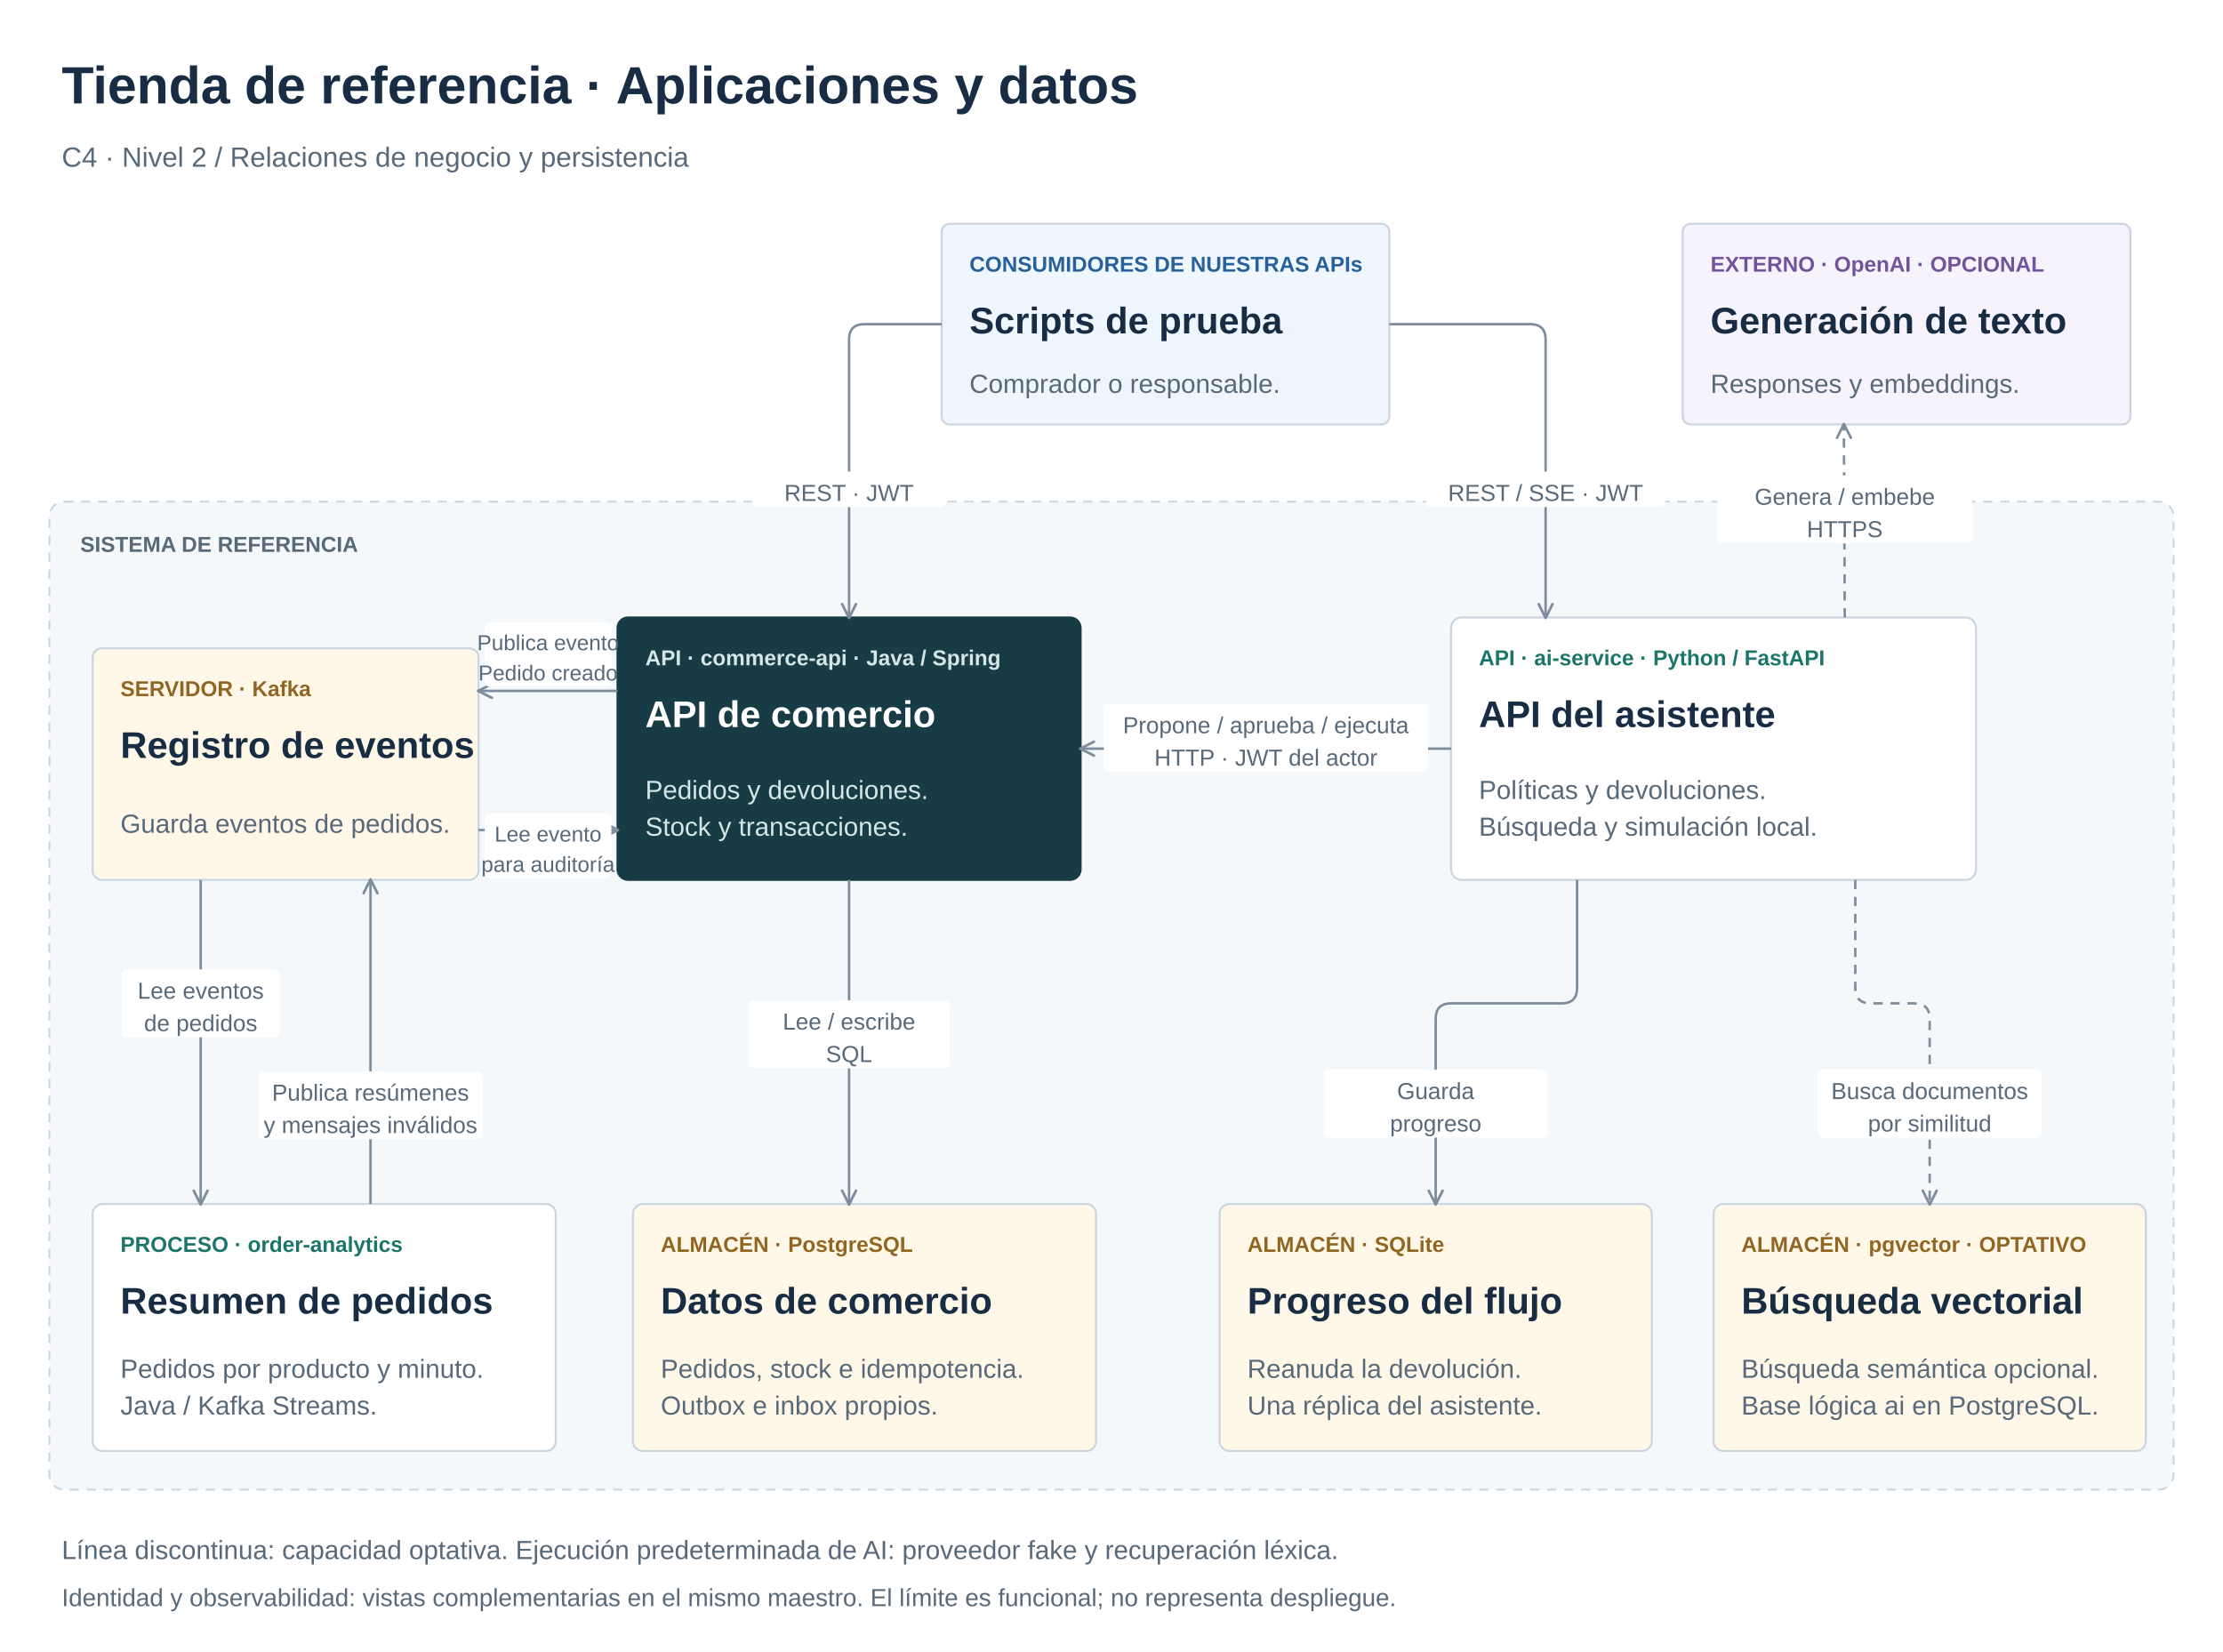
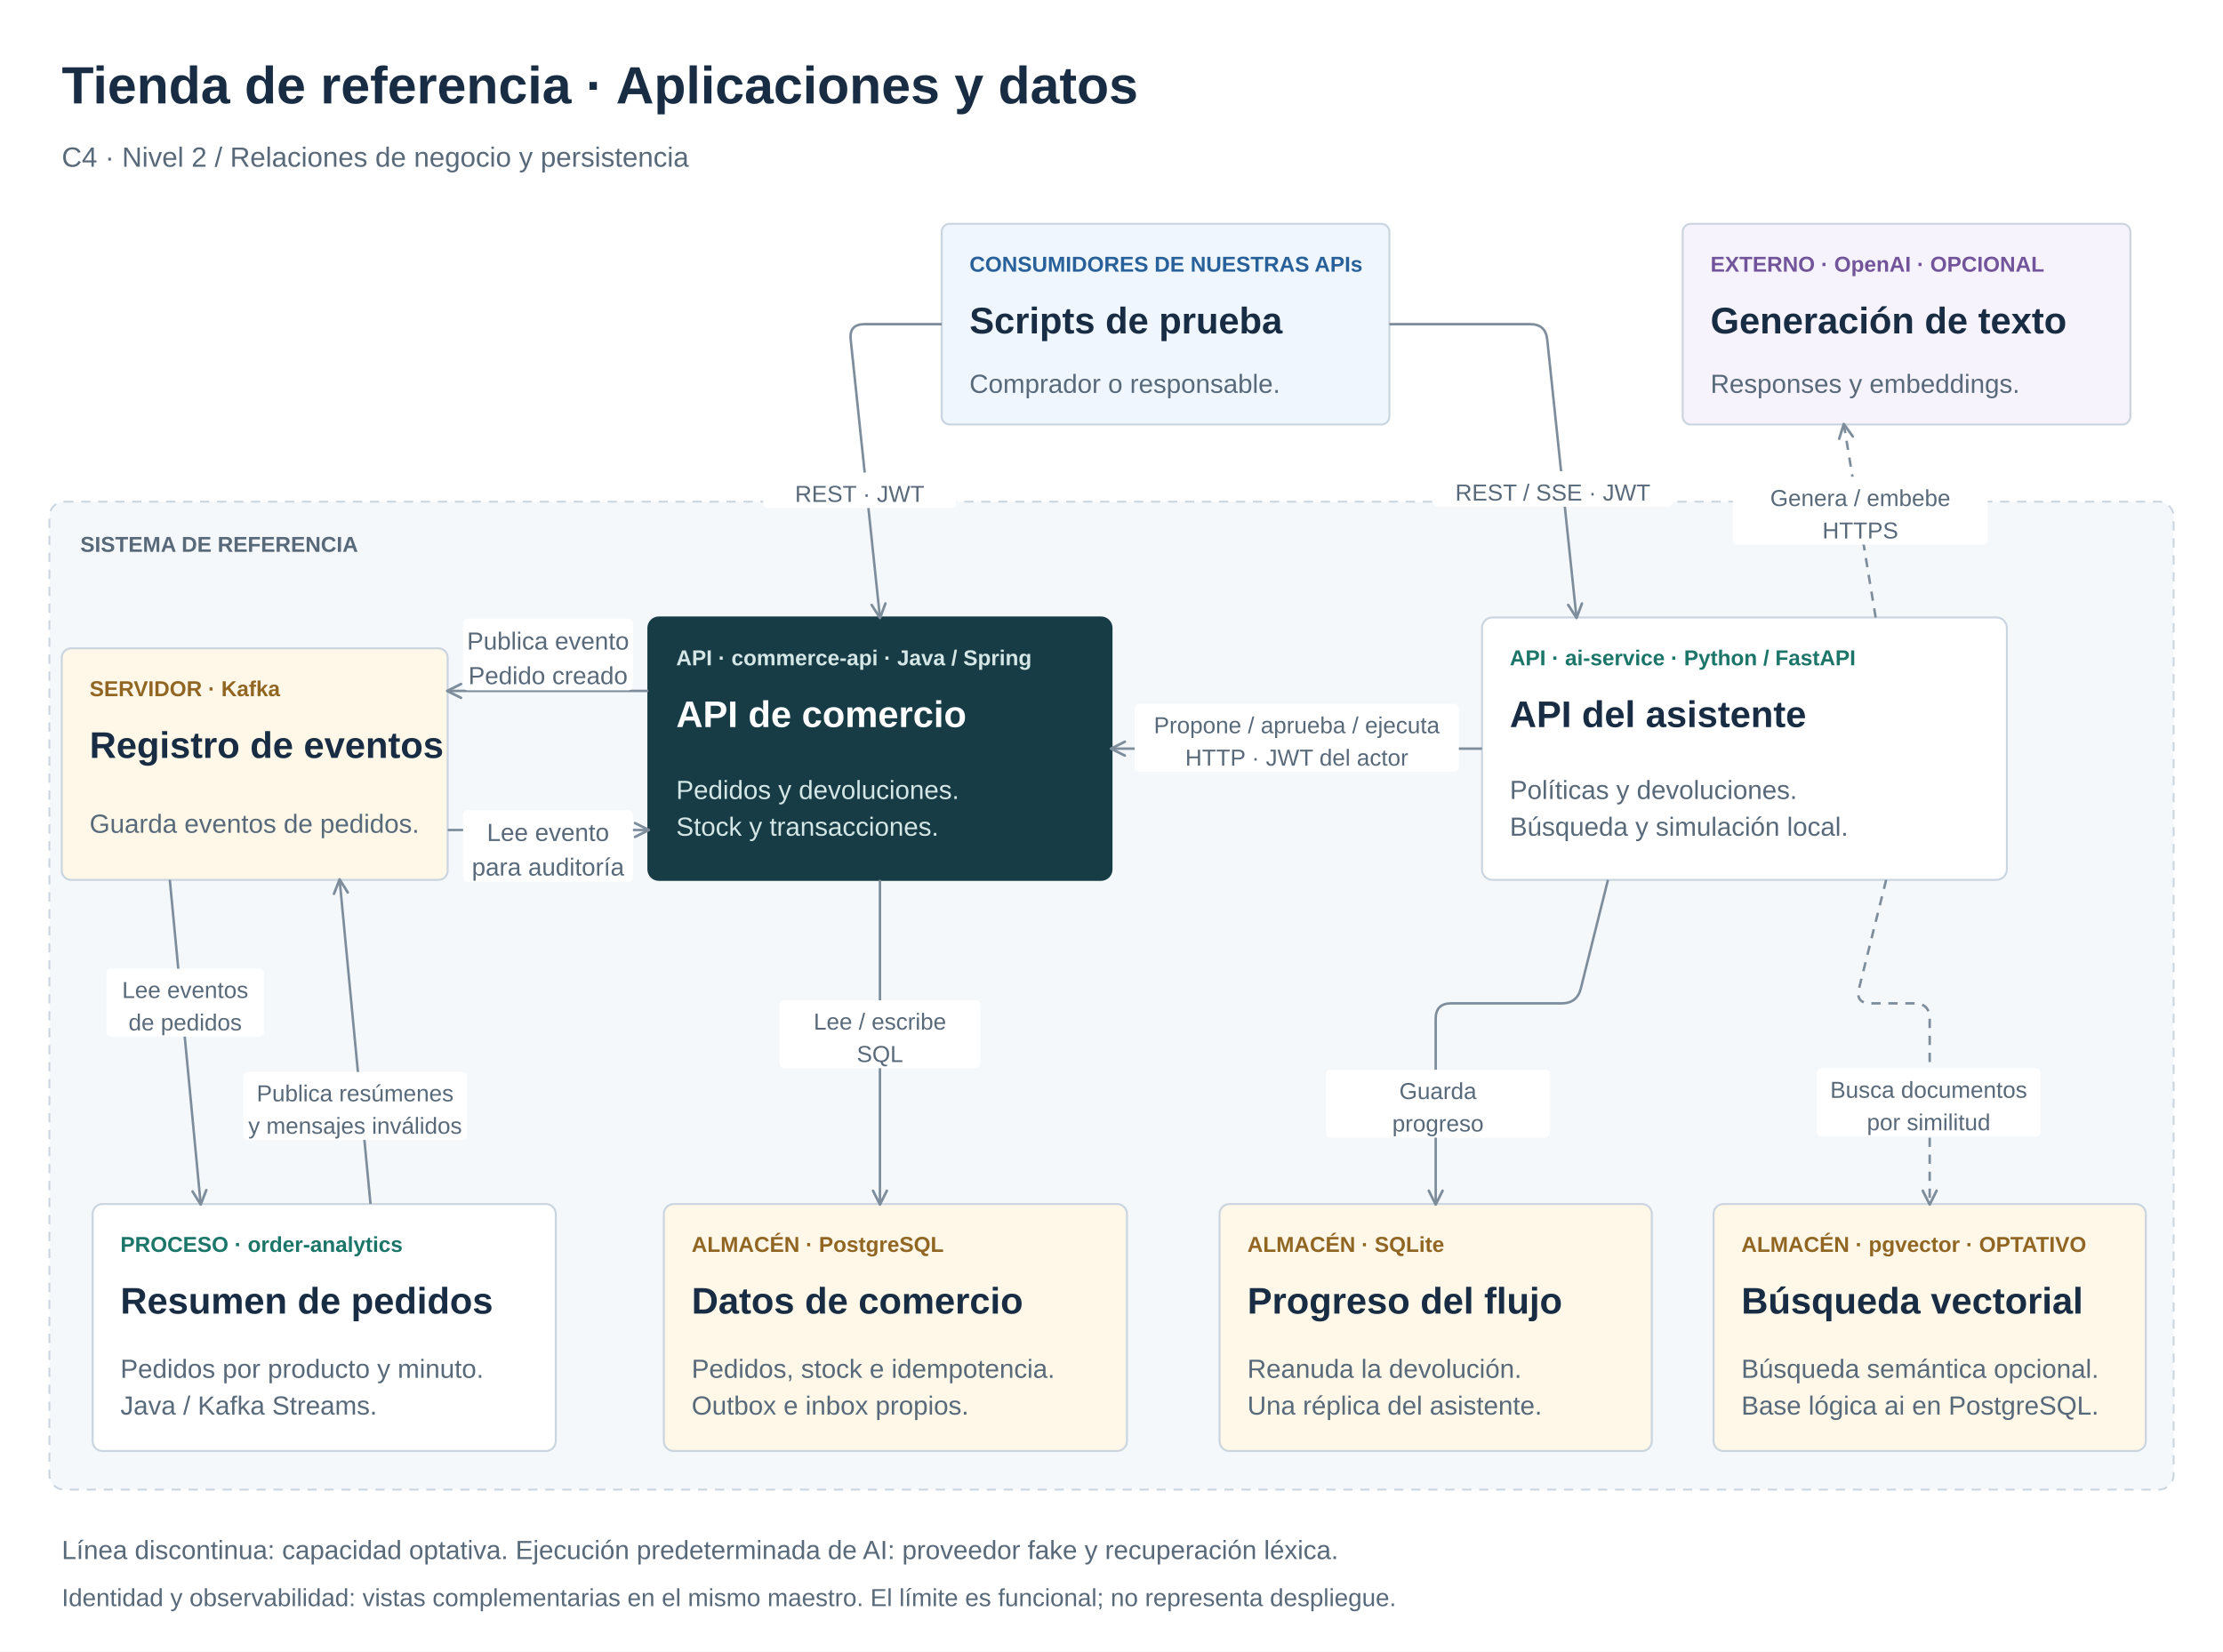
<svg xmlns="http://www.w3.org/2000/svg" width="1440" height="1070" viewBox="0 0 1440 1070" role="img" aria-labelledby="title">
  <defs>
    <marker id="arrow" viewBox="0 0 10 10" refX="8.7" refY="5" markerWidth="7" markerHeight="7" orient="auto-start-reverse">
      <path d="M 1 1 L 9 5 L 1 9" fill="none" stroke="context-stroke" stroke-width="1.5" stroke-linecap="round" stroke-linejoin="round" />
    </marker>
  </defs>
  <rect width="100%" height="100%" fill="#FFFFFF" />
  <text data-cell="title" x="40" y="67" font-size="34" font-family="Arial,Helvetica,sans-serif" font-weight="700" font-style="normal" text-anchor="start" fill="#182D43">Tienda de referencia · Aplicaciones y datos</text>
  <text data-cell="subtitle" x="40" y="108" font-size="18" font-family="Arial,Helvetica,sans-serif" font-weight="400" font-style="normal" text-anchor="start" fill="#58697A">C4 · Nivel 2    /    Relaciones de negocio y persistencia</text>
  <rect x="32" y="325" width="1376" height="640" rx="9.6" data-cell="system-boundary" fill="#F5F8FA" stroke="#CBD5DF" stroke-width="1.2" stroke-dasharray="6 5" />
  <text data-cell="system-name" x="52" y="357.5" font-size="14" font-family="Arial,Helvetica,sans-serif" font-weight="700" font-style="normal" text-anchor="start" fill="#58697A">SISTEMA DE REFERENCIA</text>
  <rect x="610" y="145" width="290" height="130" rx="5.2" data-cell="clients-shape" fill="#F0F6FD" stroke="#CBD5DF" stroke-width="1.3" />
  <text data-cell="clients-kind" x="628" y="176" font-size="14" font-family="Arial,Helvetica,sans-serif" font-weight="700" font-style="normal" text-anchor="start" fill="#28609A">CONSUMIDORES DE NUESTRAS APIs</text>
  <text data-cell="clients-title" x="628" y="216" font-size="24" font-family="Arial,Helvetica,sans-serif" font-weight="700" font-style="normal" text-anchor="start" fill="#182D43">Scripts de prueba</text>
  <text data-cell="clients-body" x="628" y="254.5" font-size="17" font-family="Arial,Helvetica,sans-serif" font-weight="400" font-style="normal" text-anchor="start" fill="#58697A">Comprador o responsable.</text>
  <rect x="1090" y="145" width="290" height="130" rx="5.2" data-cell="llm-shape" fill="#F7F3FC" stroke="#CBD5DF" stroke-width="1.3" />
  <text data-cell="llm-kind" x="1108" y="176" font-size="14" font-family="Arial,Helvetica,sans-serif" font-weight="700" font-style="normal" text-anchor="start" fill="#72549B">EXTERNO · OpenAI · OPCIONAL</text>
  <text data-cell="llm-title" x="1108" y="216" font-size="24" font-family="Arial,Helvetica,sans-serif" font-weight="700" font-style="normal" text-anchor="start" fill="#182D43">Generación de texto</text>
  <text data-cell="llm-body" x="1108" y="254.5" font-size="17" font-family="Arial,Helvetica,sans-serif" font-weight="400" font-style="normal" text-anchor="start" fill="#58697A">Responses y embeddings.</text>
-   <rect x="400" y="400" width="300" height="170" rx="6.8" data-cell="commerce-shape" fill="#173C46" stroke="#173C46" stroke-width="1.3" />
-   <text data-cell="commerce-kind" x="418" y="431" font-size="14" font-family="Arial,Helvetica,sans-serif" font-weight="700" font-style="normal" text-anchor="start" fill="#D4E6E5">API · commerce-api · Java / Spring</text>
-   <text data-cell="commerce-title" x="418" y="471" font-size="24" font-family="Arial,Helvetica,sans-serif" font-weight="700" font-style="normal" text-anchor="start" fill="#FFFFFF">API de comercio</text>
-   <text data-cell="commerce-body" x="418" y="517.6" font-size="17" font-family="Arial,Helvetica,sans-serif" font-weight="400" font-style="normal" text-anchor="start" fill="#D4E6E5">Pedidos y devoluciones.</text>
-   <text data-cell="commerce-body" x="418" y="541.4" font-size="17" font-family="Arial,Helvetica,sans-serif" font-weight="400" font-style="normal" text-anchor="start" fill="#D4E6E5">Stock y transacciones.</text>
-   <rect x="940" y="400" width="340" height="170" rx="6.8" data-cell="ai-shape" fill="#FFFFFF" stroke="#CBD5DF" stroke-width="1.3" />
-   <text data-cell="ai-kind" x="958" y="431" font-size="14" font-family="Arial,Helvetica,sans-serif" font-weight="700" font-style="normal" text-anchor="start" fill="#1B7569">API · ai-service · Python / FastAPI</text>
-   <text data-cell="ai-title" x="958" y="471" font-size="24" font-family="Arial,Helvetica,sans-serif" font-weight="700" font-style="normal" text-anchor="start" fill="#182D43">API del asistente</text>
-   <text data-cell="ai-body" x="958" y="517.6" font-size="17" font-family="Arial,Helvetica,sans-serif" font-weight="400" font-style="normal" text-anchor="start" fill="#58697A">Políticas y devoluciones.</text>
-   <text data-cell="ai-body" x="958" y="541.4" font-size="17" font-family="Arial,Helvetica,sans-serif" font-weight="400" font-style="normal" text-anchor="start" fill="#58697A">Búsqueda y simulación local.</text>
-   <rect x="60" y="420" width="250" height="150" rx="6" data-cell="kafka-shape" fill="#FFF8E9" stroke="#CBD5DF" stroke-width="1.3" />
-   <text data-cell="kafka-kind" x="78" y="451" font-size="14" font-family="Arial,Helvetica,sans-serif" font-weight="700" font-style="normal" text-anchor="start" fill="#916623">SERVIDOR · Kafka</text>
-   <text data-cell="kafka-title" x="78" y="491" font-size="24" font-family="Arial,Helvetica,sans-serif" font-weight="700" font-style="normal" text-anchor="start" fill="#182D43">Registro de eventos</text>
-   <text data-cell="kafka-body" x="78" y="539.5" font-size="17" font-family="Arial,Helvetica,sans-serif" font-weight="400" font-style="normal" text-anchor="start" fill="#58697A">Guarda eventos de pedidos.</text>
+   <rect x="420" y="400" width="300" height="170" rx="6.8" data-cell="commerce-shape" fill="#173C46" stroke="#173C46" stroke-width="1.3" />
+   <text data-cell="commerce-kind" x="438" y="431" font-size="14" font-family="Arial,Helvetica,sans-serif" font-weight="700" font-style="normal" text-anchor="start" fill="#D4E6E5">API · commerce-api · Java / Spring</text>
+   <text data-cell="commerce-title" x="438" y="471" font-size="24" font-family="Arial,Helvetica,sans-serif" font-weight="700" font-style="normal" text-anchor="start" fill="#FFFFFF">API de comercio</text>
+   <text data-cell="commerce-body" x="438" y="517.6" font-size="17" font-family="Arial,Helvetica,sans-serif" font-weight="400" font-style="normal" text-anchor="start" fill="#D4E6E5">Pedidos y devoluciones.</text>
+   <text data-cell="commerce-body" x="438" y="541.4" font-size="17" font-family="Arial,Helvetica,sans-serif" font-weight="400" font-style="normal" text-anchor="start" fill="#D4E6E5">Stock y transacciones.</text>
+   <rect x="960" y="400" width="340" height="170" rx="6.8" data-cell="ai-shape" fill="#FFFFFF" stroke="#CBD5DF" stroke-width="1.3" />
+   <text data-cell="ai-kind" x="978" y="431" font-size="14" font-family="Arial,Helvetica,sans-serif" font-weight="700" font-style="normal" text-anchor="start" fill="#1B7569">API · ai-service · Python / FastAPI</text>
+   <text data-cell="ai-title" x="978" y="471" font-size="24" font-family="Arial,Helvetica,sans-serif" font-weight="700" font-style="normal" text-anchor="start" fill="#182D43">API del asistente</text>
+   <text data-cell="ai-body" x="978" y="517.6" font-size="17" font-family="Arial,Helvetica,sans-serif" font-weight="400" font-style="normal" text-anchor="start" fill="#58697A">Políticas y devoluciones.</text>
+   <text data-cell="ai-body" x="978" y="541.4" font-size="17" font-family="Arial,Helvetica,sans-serif" font-weight="400" font-style="normal" text-anchor="start" fill="#58697A">Búsqueda y simulación local.</text>
+   <rect x="40" y="420" width="250" height="150" rx="6" data-cell="kafka-shape" fill="#FFF8E9" stroke="#CBD5DF" stroke-width="1.3" />
+   <text data-cell="kafka-kind" x="58" y="451" font-size="14" font-family="Arial,Helvetica,sans-serif" font-weight="700" font-style="normal" text-anchor="start" fill="#916623">SERVIDOR · Kafka</text>
+   <text data-cell="kafka-title" x="58" y="491" font-size="24" font-family="Arial,Helvetica,sans-serif" font-weight="700" font-style="normal" text-anchor="start" fill="#182D43">Registro de eventos</text>
+   <text data-cell="kafka-body" x="58" y="539.5" font-size="17" font-family="Arial,Helvetica,sans-serif" font-weight="400" font-style="normal" text-anchor="start" fill="#58697A">Guarda eventos de pedidos.</text>
  <rect x="60" y="780" width="300" height="160" rx="6.4" data-cell="analytics-shape" fill="#FFFFFF" stroke="#CBD5DF" stroke-width="1.3" />
  <text data-cell="analytics-kind" x="78" y="811" font-size="14" font-family="Arial,Helvetica,sans-serif" font-weight="700" font-style="normal" text-anchor="start" fill="#1B7569">PROCESO · order-analytics</text>
  <text data-cell="analytics-title" x="78" y="851" font-size="24" font-family="Arial,Helvetica,sans-serif" font-weight="700" font-style="normal" text-anchor="start" fill="#182D43">Resumen de pedidos</text>
  <text data-cell="analytics-body" x="78" y="892.6" font-size="17" font-family="Arial,Helvetica,sans-serif" font-weight="400" font-style="normal" text-anchor="start" fill="#58697A">Pedidos por producto y minuto.</text>
  <text data-cell="analytics-body" x="78" y="916.4" font-size="17" font-family="Arial,Helvetica,sans-serif" font-weight="400" font-style="normal" text-anchor="start" fill="#58697A">Java / Kafka Streams.</text>
-   <rect x="410" y="780" width="300" height="160" rx="6.4" data-cell="commerce-db-shape" fill="#FFF8E9" stroke="#CBD5DF" stroke-width="1.3" />
-   <text data-cell="commerce-db-kind" x="428" y="811" font-size="14" font-family="Arial,Helvetica,sans-serif" font-weight="700" font-style="normal" text-anchor="start" fill="#916623">ALMACÉN · PostgreSQL</text>
-   <text data-cell="commerce-db-title" x="428" y="851" font-size="24" font-family="Arial,Helvetica,sans-serif" font-weight="700" font-style="normal" text-anchor="start" fill="#182D43">Datos de comercio</text>
-   <text data-cell="commerce-db-body" x="428" y="892.6" font-size="17" font-family="Arial,Helvetica,sans-serif" font-weight="400" font-style="normal" text-anchor="start" fill="#58697A">Pedidos, stock e idempotencia.</text>
-   <text data-cell="commerce-db-body" x="428" y="916.4" font-size="17" font-family="Arial,Helvetica,sans-serif" font-weight="400" font-style="normal" text-anchor="start" fill="#58697A">Outbox e inbox propios.</text>
+   <rect x="430" y="780" width="300" height="160" rx="6.4" data-cell="commerce-db-shape" fill="#FFF8E9" stroke="#CBD5DF" stroke-width="1.3" />
+   <text data-cell="commerce-db-kind" x="448" y="811" font-size="14" font-family="Arial,Helvetica,sans-serif" font-weight="700" font-style="normal" text-anchor="start" fill="#916623">ALMACÉN · PostgreSQL</text>
+   <text data-cell="commerce-db-title" x="448" y="851" font-size="24" font-family="Arial,Helvetica,sans-serif" font-weight="700" font-style="normal" text-anchor="start" fill="#182D43">Datos de comercio</text>
+   <text data-cell="commerce-db-body" x="448" y="892.6" font-size="17" font-family="Arial,Helvetica,sans-serif" font-weight="400" font-style="normal" text-anchor="start" fill="#58697A">Pedidos, stock e idempotencia.</text>
+   <text data-cell="commerce-db-body" x="448" y="916.4" font-size="17" font-family="Arial,Helvetica,sans-serif" font-weight="400" font-style="normal" text-anchor="start" fill="#58697A">Outbox e inbox propios.</text>
  <rect x="790" y="780" width="280" height="160" rx="6.4" data-cell="checkpoints-shape" fill="#FFF8E9" stroke="#CBD5DF" stroke-width="1.3" />
  <text data-cell="checkpoints-kind" x="808" y="811" font-size="14" font-family="Arial,Helvetica,sans-serif" font-weight="700" font-style="normal" text-anchor="start" fill="#916623">ALMACÉN · SQLite</text>
  <text data-cell="checkpoints-title" x="808" y="851" font-size="24" font-family="Arial,Helvetica,sans-serif" font-weight="700" font-style="normal" text-anchor="start" fill="#182D43">Progreso del flujo</text>
  <text data-cell="checkpoints-body" x="808" y="892.6" font-size="17" font-family="Arial,Helvetica,sans-serif" font-weight="400" font-style="normal" text-anchor="start" fill="#58697A">Reanuda la devolución.</text>
  <text data-cell="checkpoints-body" x="808" y="916.4" font-size="17" font-family="Arial,Helvetica,sans-serif" font-weight="400" font-style="normal" text-anchor="start" fill="#58697A">Una réplica del asistente.</text>
  <rect x="1110" y="780" width="280" height="160" rx="6.4" data-cell="vectors-shape" fill="#FFF8E9" stroke="#CBD5DF" stroke-width="1.3" />
  <text data-cell="vectors-kind" x="1128" y="811" font-size="14" font-family="Arial,Helvetica,sans-serif" font-weight="700" font-style="normal" text-anchor="start" fill="#916623">ALMACÉN · pgvector · OPTATIVO</text>
  <text data-cell="vectors-title" x="1128" y="851" font-size="24" font-family="Arial,Helvetica,sans-serif" font-weight="700" font-style="normal" text-anchor="start" fill="#182D43">Búsqueda vectorial</text>
  <text data-cell="vectors-body" x="1128" y="892.6" font-size="17" font-family="Arial,Helvetica,sans-serif" font-weight="400" font-style="normal" text-anchor="start" fill="#58697A">Búsqueda semántica opcional.</text>
  <text data-cell="vectors-body" x="1128" y="916.4" font-size="17" font-family="Arial,Helvetica,sans-serif" font-weight="400" font-style="normal" text-anchor="start" fill="#58697A">Base lógica ai en PostgreSQL.</text>
-   <path d="M 610 210 L 560 210 Q 550 210 550 220 L 550 400" data-cell="client-commerce" fill="none" stroke="#7D8D9C" stroke-width="1.6" stroke-linejoin="round" marker-end="url(#arrow)" />
-   <path d="M 900 210 L 991.2 210 Q 1001.2 210 1001.2 220 L 1001.2 400" data-cell="client-ai" fill="none" stroke="#7D8D9C" stroke-width="1.6" stroke-linejoin="round" marker-end="url(#arrow)" />
-   <path d="M 940 485 L 700 485" data-cell="ai-commerce" fill="none" stroke="#7D8D9C" stroke-width="1.6" stroke-linejoin="round" marker-end="url(#arrow)" />
-   <path d="M 1195 400 L 1194.4 275" data-cell="ai-provider" fill="none" stroke="#7D8D9C" stroke-width="1.6" stroke-linejoin="round" stroke-dasharray="6 5" marker-end="url(#arrow)" />
-   <path d="M 400 447.6 L 310 447.6" data-cell="publish-order" fill="none" stroke="#7D8D9C" stroke-width="1.6" stroke-linejoin="round" marker-end="url(#arrow)" />
-   <path d="M 310 537.7 L 400 537.7" data-cell="audit-order" fill="none" stroke="#7D8D9C" stroke-width="1.6" stroke-linejoin="round" marker-end="url(#arrow)" />
-   <path d="M 130 570 L 129.99 780" data-cell="consume-order" fill="none" stroke="#7D8D9C" stroke-width="1.6" stroke-linejoin="round" marker-end="url(#arrow)" />
-   <path d="M 240 780 L 240 570" data-cell="publish-summary" fill="none" stroke="#7D8D9C" stroke-width="1.6" stroke-linejoin="round" marker-end="url(#arrow)" />
-   <path d="M 550 570 L 550 780" data-cell="commerce-sql" fill="none" stroke="#7D8D9C" stroke-width="1.6" stroke-linejoin="round" marker-end="url(#arrow)" />
-   <path d="M 1021.6 570 L 1021.6 640 Q 1021.6 650 1011.6 650 L 940 650 Q 930 650 930 660 L 930 780" data-cell="checkpoint-io" fill="none" stroke="#7D8D9C" stroke-width="1.6" stroke-linejoin="round" marker-end="url(#arrow)" />
-   <path d="M 1201.8 570 L 1201.8 640 Q 1201.8 650 1211.8 650 L 1240 650 Q 1250 650 1250 660 L 1250 780" data-cell="vector-io" fill="none" stroke="#7D8D9C" stroke-width="1.6" stroke-linejoin="round" stroke-dasharray="6 5" marker-end="url(#arrow)" />
+   <path d="M 610 210 L 560 210 Q 550 210 551.047 219.945 L 570 400" data-cell="client-commerce" fill="none" stroke="#7D8D9C" stroke-width="1.6" stroke-linejoin="round" marker-end="url(#arrow)" />
+   <path d="M 900 210 L 991.2 210 Q 1001.2 210 1002.25 219.945 L 1021.2 400" data-cell="client-ai" fill="none" stroke="#7D8D9C" stroke-width="1.6" stroke-linejoin="round" marker-end="url(#arrow)" />
+   <path d="M 960 485 L 720 485" data-cell="ai-commerce" fill="none" stroke="#7D8D9C" stroke-width="1.6" stroke-linejoin="round" marker-end="url(#arrow)" />
+   <path d="M 1215 400 L 1194.4 275" data-cell="ai-provider" fill="none" stroke="#7D8D9C" stroke-width="1.6" stroke-linejoin="round" stroke-dasharray="6 5" marker-end="url(#arrow)" />
+   <path d="M 420 447.6 L 290 447.6" data-cell="publish-order" fill="none" stroke="#7D8D9C" stroke-width="1.6" stroke-linejoin="round" marker-end="url(#arrow)" />
+   <path d="M 290 537.7 L 420 537.7" data-cell="audit-order" fill="none" stroke="#7D8D9C" stroke-width="1.6" stroke-linejoin="round" marker-end="url(#arrow)" />
+   <path d="M 110 570 L 129.99 780" data-cell="consume-order" fill="none" stroke="#7D8D9C" stroke-width="1.6" stroke-linejoin="round" marker-end="url(#arrow)" />
+   <path d="M 240 780 L 220 570" data-cell="publish-summary" fill="none" stroke="#7D8D9C" stroke-width="1.6" stroke-linejoin="round" marker-end="url(#arrow)" />
+   <path d="M 570 570 L 570 780" data-cell="commerce-sql" fill="none" stroke="#7D8D9C" stroke-width="1.6" stroke-linejoin="round" marker-end="url(#arrow)" />
+   <path d="M 1041.6 570 L 1024.03 640.299 Q 1021.6 650 1011.6 650 L 940 650 Q 930 650 930 660 L 930 780" data-cell="checkpoint-io" fill="none" stroke="#7D8D9C" stroke-width="1.6" stroke-linejoin="round" marker-end="url(#arrow)" />
+   <path d="M 1221.8 570 L 1204.23 640.299 Q 1201.8 650 1211.8 650 L 1240 650 Q 1250 650 1250 660 L 1250 780" data-cell="vector-io" fill="none" stroke="#7D8D9C" stroke-width="1.6" stroke-linejoin="round" stroke-dasharray="6 5" marker-end="url(#arrow)" />
  <text data-cell="footer" x="40" y="1010" font-size="17" font-family="Arial,Helvetica,sans-serif" font-weight="400" font-style="normal" text-anchor="start" fill="#58697A">Línea discontinua: capacidad optativa. Ejecución predeterminada de AI: proveedor fake y recuperación léxica.</text>
  <text data-cell="footer2" x="40" y="1040.5" font-size="16" font-family="Arial,Helvetica,sans-serif" font-weight="400" font-style="normal" text-anchor="start" fill="#58697A">Identidad y observabilidad: vistas complementarias en el mismo maestro. El límite es funcional; no representa despliegue.</text>
-   <rect data-label-for="client-commerce" x="487.5" y="305.5" width="125" height="23" rx="3" fill="#FFFFFF" stroke="none" />
-   <text data-cell="client-commerce" data-label-for="client-commerce" x="550" y="324.5" font-size="15" font-family="Arial,Helvetica,sans-serif" font-weight="400" font-style="normal" text-anchor="middle" fill="#58697A">REST · JWT</text>
-   <rect data-label-for="client-ai" x="923.7" y="305.5" width="155" height="23" rx="3" fill="#FFFFFF" stroke="none" />
-   <text data-cell="client-ai" data-label-for="client-ai" x="1001.2" y="324.5" font-size="15" font-family="Arial,Helvetica,sans-serif" font-weight="400" font-style="normal" text-anchor="middle" fill="#58697A">REST / SSE · JWT</text>
-   <rect data-label-for="ai-commerce" x="715" y="456" width="210" height="44" rx="3" fill="#FFFFFF" stroke="none" />
-   <text data-cell="ai-commerce" data-label-for="ai-commerce" x="820" y="475" font-size="15" font-family="Arial,Helvetica,sans-serif" font-weight="400" font-style="normal" text-anchor="middle" fill="#58697A">Propone / aprueba / ejecuta</text>
-   <text data-cell="ai-commerce" data-label-for="ai-commerce" x="820" y="496" font-size="15" font-family="Arial,Helvetica,sans-serif" font-weight="400" font-style="normal" text-anchor="middle" fill="#58697A">HTTP · JWT del actor</text>
-   <rect data-label-for="ai-provider" x="1112.5" y="308" width="165" height="44" rx="3" fill="#FFFFFF" stroke="none" />
-   <text data-cell="ai-provider" data-label-for="ai-provider" x="1195" y="327" font-size="15" font-family="Arial,Helvetica,sans-serif" font-weight="400" font-style="normal" text-anchor="middle" fill="#58697A">Genera / embebe</text>
-   <text data-cell="ai-provider" data-label-for="ai-provider" x="1195" y="348" font-size="15" font-family="Arial,Helvetica,sans-serif" font-weight="400" font-style="normal" text-anchor="middle" fill="#58697A">HTTPS</text>
-   <rect data-label-for="publish-order" x="314" y="403.2" width="82" height="41.6" rx="3" fill="#FFFFFF" stroke="none" />
-   <text data-cell="publish-order" data-label-for="publish-order" x="355" y="421.2" font-size="14" font-family="Arial,Helvetica,sans-serif" font-weight="400" font-style="normal" text-anchor="middle" fill="#58697A">Publica evento</text>
-   <text data-cell="publish-order" data-label-for="publish-order" x="355" y="440.8" font-size="14" font-family="Arial,Helvetica,sans-serif" font-weight="400" font-style="normal" text-anchor="middle" fill="#58697A">Pedido creado</text>
-   <rect data-label-for="audit-order" x="314" y="527.2" width="82" height="41.6" rx="3" fill="#FFFFFF" stroke="none" />
-   <text data-cell="audit-order" data-label-for="audit-order" x="355" y="545.2" font-size="14" font-family="Arial,Helvetica,sans-serif" font-weight="400" font-style="normal" text-anchor="middle" fill="#58697A">Lee evento</text>
-   <text data-cell="audit-order" data-label-for="audit-order" x="355" y="564.8" font-size="14" font-family="Arial,Helvetica,sans-serif" font-weight="400" font-style="normal" text-anchor="middle" fill="#58697A">para auditoría</text>
-   <rect data-label-for="consume-order" x="79" y="628" width="102" height="44" rx="3" fill="#FFFFFF" stroke="none" />
-   <text data-cell="consume-order" data-label-for="consume-order" x="130" y="647" font-size="15" font-family="Arial,Helvetica,sans-serif" font-weight="400" font-style="normal" text-anchor="middle" fill="#58697A">Lee eventos</text>
-   <text data-cell="consume-order" data-label-for="consume-order" x="130" y="668" font-size="15" font-family="Arial,Helvetica,sans-serif" font-weight="400" font-style="normal" text-anchor="middle" fill="#58697A">de pedidos</text>
-   <rect data-label-for="publish-summary" x="167.5" y="694" width="145" height="44" rx="3" fill="#FFFFFF" stroke="none" />
-   <text data-cell="publish-summary" data-label-for="publish-summary" x="240" y="713" font-size="15" font-family="Arial,Helvetica,sans-serif" font-weight="400" font-style="normal" text-anchor="middle" fill="#58697A">Publica resúmenes</text>
-   <text data-cell="publish-summary" data-label-for="publish-summary" x="240" y="734" font-size="15" font-family="Arial,Helvetica,sans-serif" font-weight="400" font-style="normal" text-anchor="middle" fill="#58697A">y mensajes inválidos</text>
-   <rect data-label-for="commerce-sql" x="485" y="648" width="130" height="44" rx="3" fill="#FFFFFF" stroke="none" />
-   <text data-cell="commerce-sql" data-label-for="commerce-sql" x="550" y="667" font-size="15" font-family="Arial,Helvetica,sans-serif" font-weight="400" font-style="normal" text-anchor="middle" fill="#58697A">Lee / escribe</text>
-   <text data-cell="commerce-sql" data-label-for="commerce-sql" x="550" y="688" font-size="15" font-family="Arial,Helvetica,sans-serif" font-weight="400" font-style="normal" text-anchor="middle" fill="#58697A">SQL</text>
-   <rect data-label-for="checkpoint-io" x="857.5" y="693" width="145" height="44" rx="3" fill="#FFFFFF" stroke="none" />
-   <text data-cell="checkpoint-io" data-label-for="checkpoint-io" x="930" y="712" font-size="15" font-family="Arial,Helvetica,sans-serif" font-weight="400" font-style="normal" text-anchor="middle" fill="#58697A">Guarda</text>
-   <text data-cell="checkpoint-io" data-label-for="checkpoint-io" x="930" y="733" font-size="15" font-family="Arial,Helvetica,sans-serif" font-weight="400" font-style="normal" text-anchor="middle" fill="#58697A">progreso</text>
-   <rect data-label-for="vector-io" x="1177.5" y="693" width="145" height="44" rx="3" fill="#FFFFFF" stroke="none" />
-   <text data-cell="vector-io" data-label-for="vector-io" x="1250" y="712" font-size="15" font-family="Arial,Helvetica,sans-serif" font-weight="400" font-style="normal" text-anchor="middle" fill="#58697A">Busca documentos</text>
-   <text data-cell="vector-io" data-label-for="vector-io" x="1250" y="733" font-size="15" font-family="Arial,Helvetica,sans-serif" font-weight="400" font-style="normal" text-anchor="middle" fill="#58697A">por similitud</text>
+   <rect data-label-for="client-commerce" x="494.409" y="306.137" width="125" height="23" rx="3" fill="#FFFFFF" stroke="none" />
+   <text data-cell="client-commerce" data-label-for="client-commerce" x="556.909" y="325.137" font-size="15" font-family="Arial,Helvetica,sans-serif" font-weight="400" font-style="normal" text-anchor="middle" fill="#58697A">REST · JWT</text>
+   <rect data-label-for="client-ai" x="928.39" y="305.254" width="155" height="23" rx="3" fill="#FFFFFF" stroke="none" />
+   <text data-cell="client-ai" data-label-for="client-ai" x="1005.89" y="324.254" font-size="15" font-family="Arial,Helvetica,sans-serif" font-weight="400" font-style="normal" text-anchor="middle" fill="#58697A">REST / SSE · JWT</text>
+   <rect data-label-for="ai-commerce" x="735" y="456" width="210" height="44" rx="3" fill="#FFFFFF" stroke="none" />
+   <text data-cell="ai-commerce" data-label-for="ai-commerce" x="840" y="475" font-size="15" font-family="Arial,Helvetica,sans-serif" font-weight="400" font-style="normal" text-anchor="middle" fill="#58697A">Propone / aprueba / ejecuta</text>
+   <text data-cell="ai-commerce" data-label-for="ai-commerce" x="840" y="496" font-size="15" font-family="Arial,Helvetica,sans-serif" font-weight="400" font-style="normal" text-anchor="middle" fill="#58697A">HTTP · JWT del actor</text>
+   <rect data-label-for="ai-provider" x="1122.56" y="308.838" width="165" height="44" rx="3" fill="#FFFFFF" stroke="none" />
+   <text data-cell="ai-provider" data-label-for="ai-provider" x="1205.06" y="327.838" font-size="15" font-family="Arial,Helvetica,sans-serif" font-weight="400" font-style="normal" text-anchor="middle" fill="#58697A">Genera / embebe</text>
+   <text data-cell="ai-provider" data-label-for="ai-provider" x="1205.06" y="348.838" font-size="15" font-family="Arial,Helvetica,sans-serif" font-weight="400" font-style="normal" text-anchor="middle" fill="#58697A">HTTPS</text>
+   <rect data-label-for="publish-order" x="300" y="400.8" width="110" height="46.4" rx="3" fill="#FFFFFF" stroke="none" />
+   <text data-cell="publish-order" data-label-for="publish-order" x="355" y="420.8" font-size="16" font-family="Arial,Helvetica,sans-serif" font-weight="400" font-style="normal" text-anchor="middle" fill="#58697A">Publica evento</text>
+   <text data-cell="publish-order" data-label-for="publish-order" x="355" y="443.2" font-size="16" font-family="Arial,Helvetica,sans-serif" font-weight="400" font-style="normal" text-anchor="middle" fill="#58697A">Pedido creado</text>
+   <rect data-label-for="audit-order" x="300" y="524.8" width="110" height="46.4" rx="3" fill="#FFFFFF" stroke="none" />
+   <text data-cell="audit-order" data-label-for="audit-order" x="355" y="544.8" font-size="16" font-family="Arial,Helvetica,sans-serif" font-weight="400" font-style="normal" text-anchor="middle" fill="#58697A">Lee evento</text>
+   <text data-cell="audit-order" data-label-for="audit-order" x="355" y="567.2" font-size="16" font-family="Arial,Helvetica,sans-serif" font-weight="400" font-style="normal" text-anchor="middle" fill="#58697A">para auditoría</text>
+   <rect data-label-for="consume-order" x="68.955" y="627.527" width="102" height="44" rx="3" fill="#FFFFFF" stroke="none" />
+   <text data-cell="consume-order" data-label-for="consume-order" x="119.955" y="646.527" font-size="15" font-family="Arial,Helvetica,sans-serif" font-weight="400" font-style="normal" text-anchor="middle" fill="#58697A">Lee eventos</text>
+   <text data-cell="consume-order" data-label-for="consume-order" x="119.955" y="667.527" font-size="15" font-family="Arial,Helvetica,sans-serif" font-weight="400" font-style="normal" text-anchor="middle" fill="#58697A">de pedidos</text>
+   <rect data-label-for="publish-summary" x="157.545" y="694.473" width="145" height="44" rx="3" fill="#FFFFFF" stroke="none" />
+   <text data-cell="publish-summary" data-label-for="publish-summary" x="230.045" y="713.473" font-size="15" font-family="Arial,Helvetica,sans-serif" font-weight="400" font-style="normal" text-anchor="middle" fill="#58697A">Publica resúmenes</text>
+   <text data-cell="publish-summary" data-label-for="publish-summary" x="230.045" y="734.473" font-size="15" font-family="Arial,Helvetica,sans-serif" font-weight="400" font-style="normal" text-anchor="middle" fill="#58697A">y mensajes inválidos</text>
+   <rect data-label-for="commerce-sql" x="505" y="648" width="130" height="44" rx="3" fill="#FFFFFF" stroke="none" />
+   <text data-cell="commerce-sql" data-label-for="commerce-sql" x="570" y="667" font-size="15" font-family="Arial,Helvetica,sans-serif" font-weight="400" font-style="normal" text-anchor="middle" fill="#58697A">Lee / escribe</text>
+   <text data-cell="commerce-sql" data-label-for="commerce-sql" x="570" y="688" font-size="15" font-family="Arial,Helvetica,sans-serif" font-weight="400" font-style="normal" text-anchor="middle" fill="#58697A">SQL</text>
+   <rect data-label-for="checkpoint-io" x="858.962" y="693" width="145" height="44" rx="3" fill="#FFFFFF" stroke="none" />
+   <text data-cell="checkpoint-io" data-label-for="checkpoint-io" x="931.462" y="712" font-size="15" font-family="Arial,Helvetica,sans-serif" font-weight="400" font-style="normal" text-anchor="middle" fill="#58697A">Guarda</text>
+   <text data-cell="checkpoint-io" data-label-for="checkpoint-io" x="931.462" y="733" font-size="15" font-family="Arial,Helvetica,sans-serif" font-weight="400" font-style="normal" text-anchor="middle" fill="#58697A">progreso</text>
+   <rect data-label-for="vector-io" x="1176.84" y="692.2" width="145" height="44" rx="3" fill="#FFFFFF" stroke="none" />
+   <text data-cell="vector-io" data-label-for="vector-io" x="1249.34" y="711.2" font-size="15" font-family="Arial,Helvetica,sans-serif" font-weight="400" font-style="normal" text-anchor="middle" fill="#58697A">Busca documentos</text>
+   <text data-cell="vector-io" data-label-for="vector-io" x="1249.34" y="732.2" font-size="15" font-family="Arial,Helvetica,sans-serif" font-weight="400" font-style="normal" text-anchor="middle" fill="#58697A">por similitud</text>
</svg>
